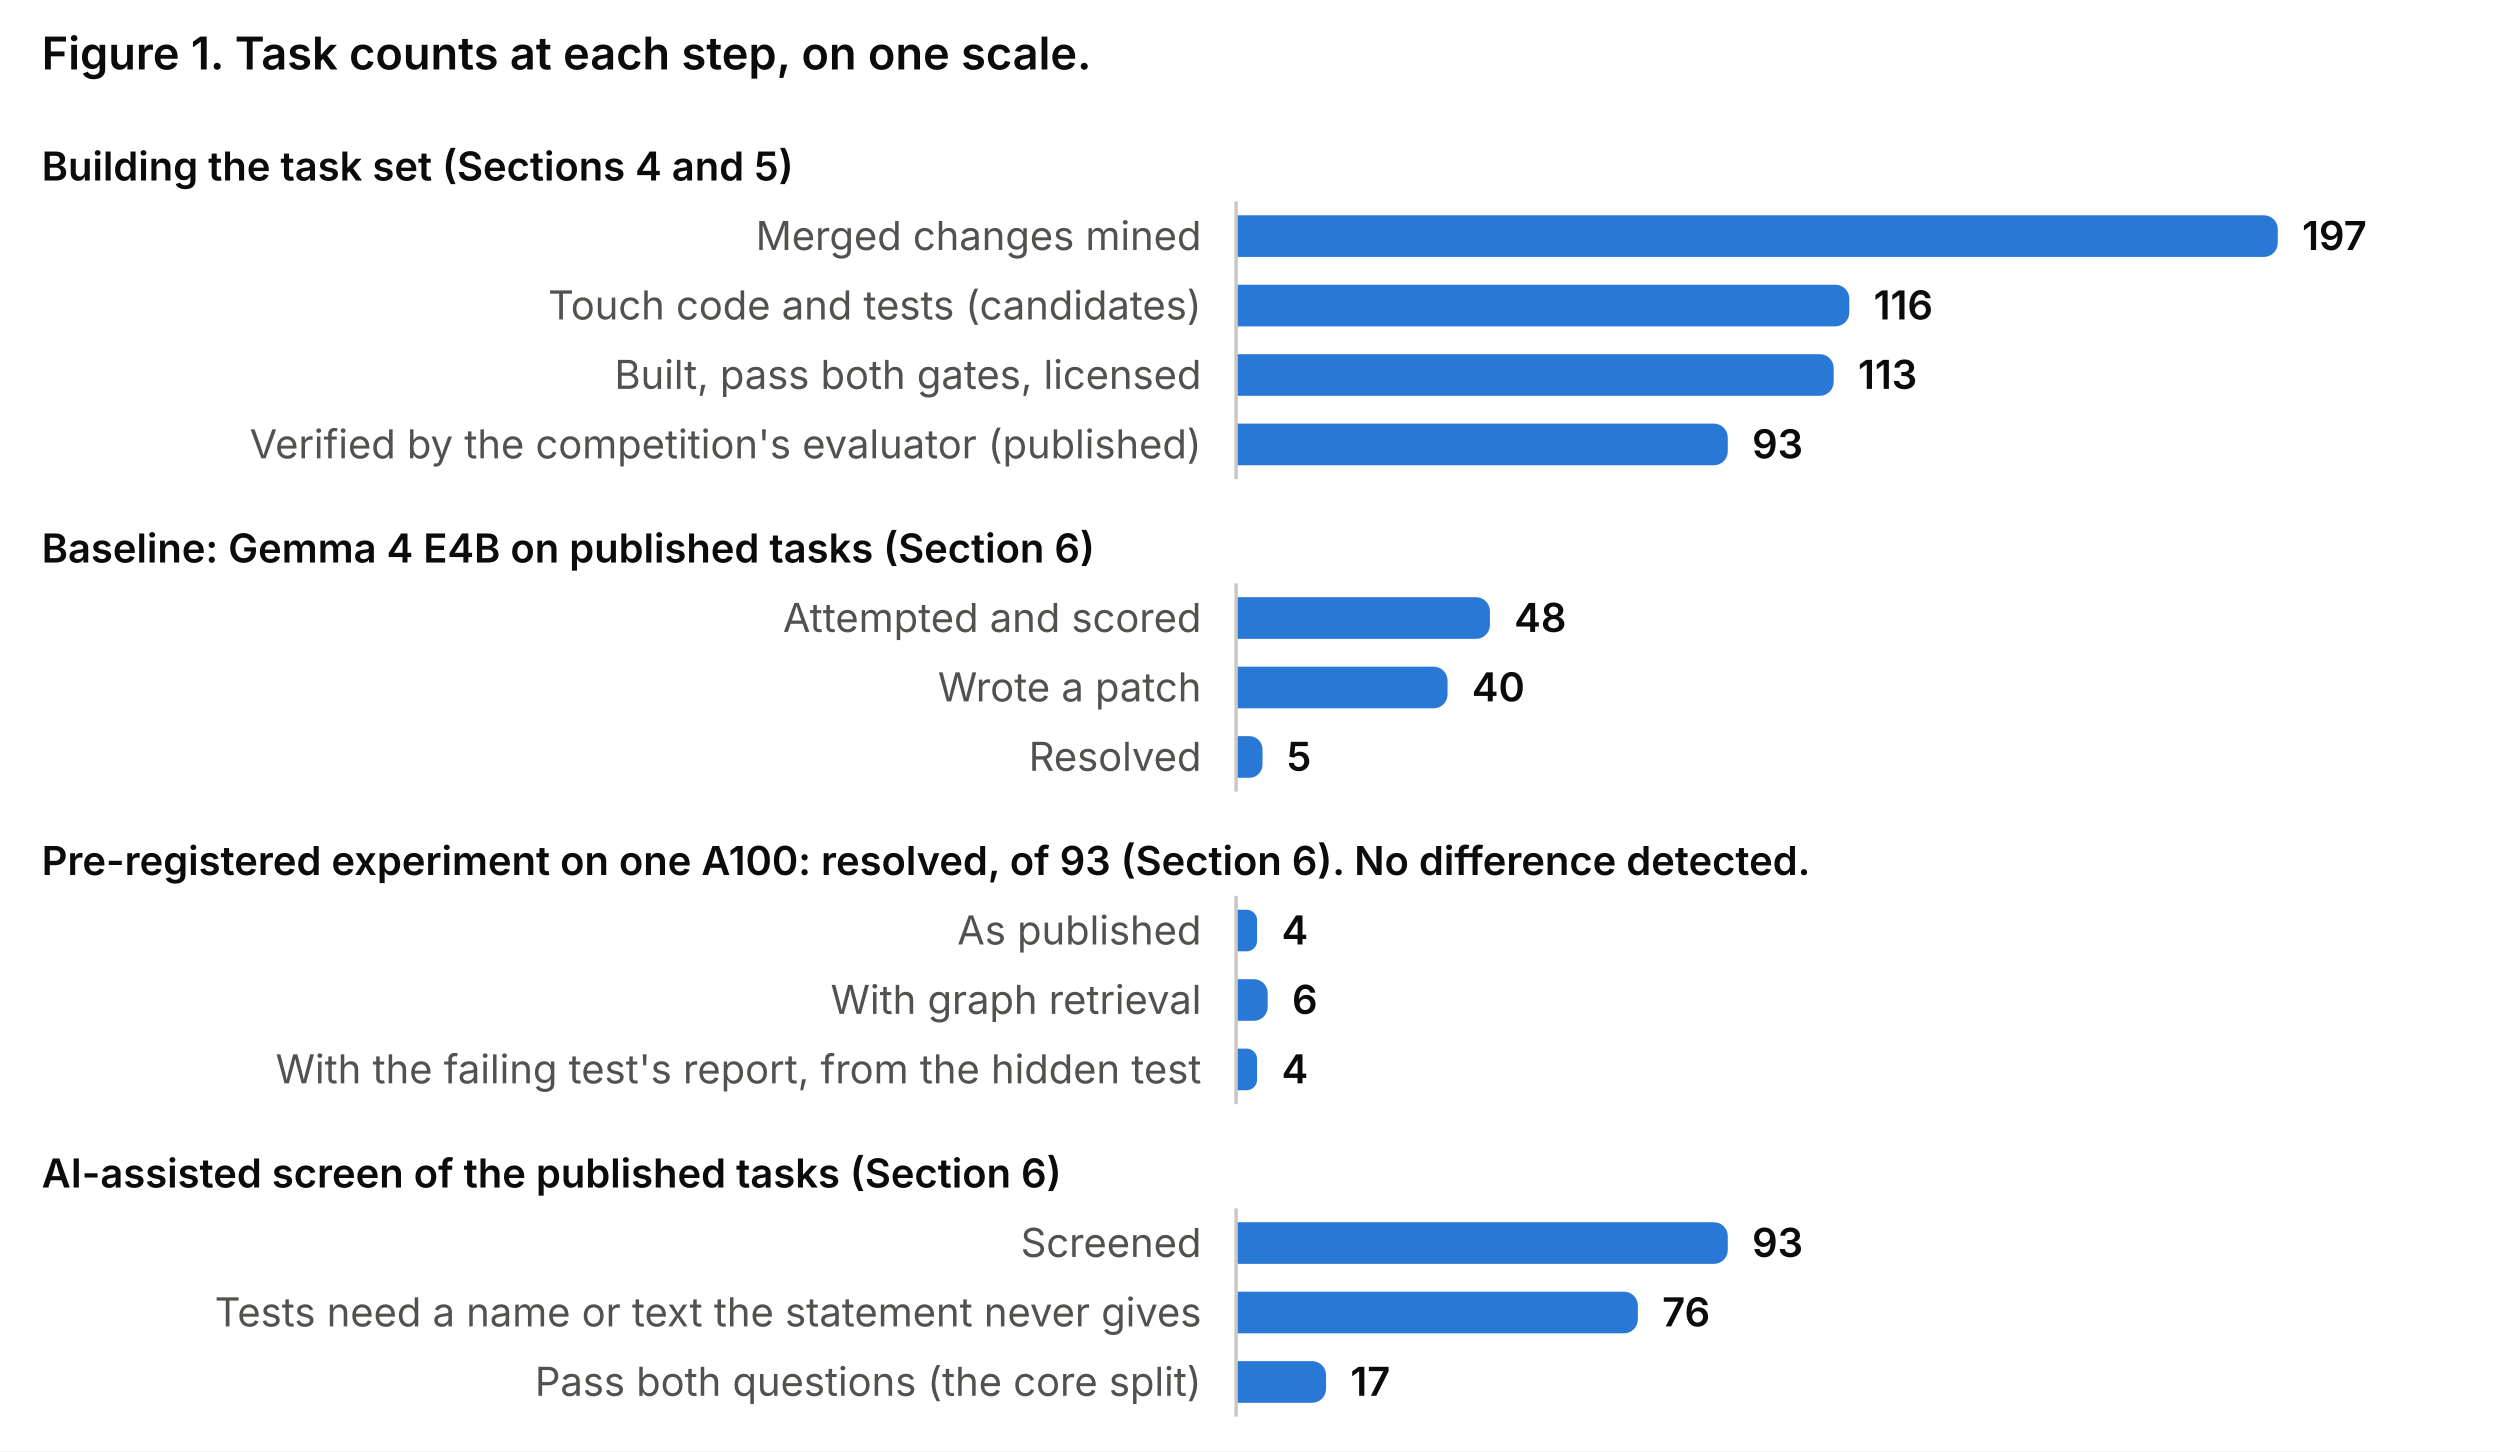
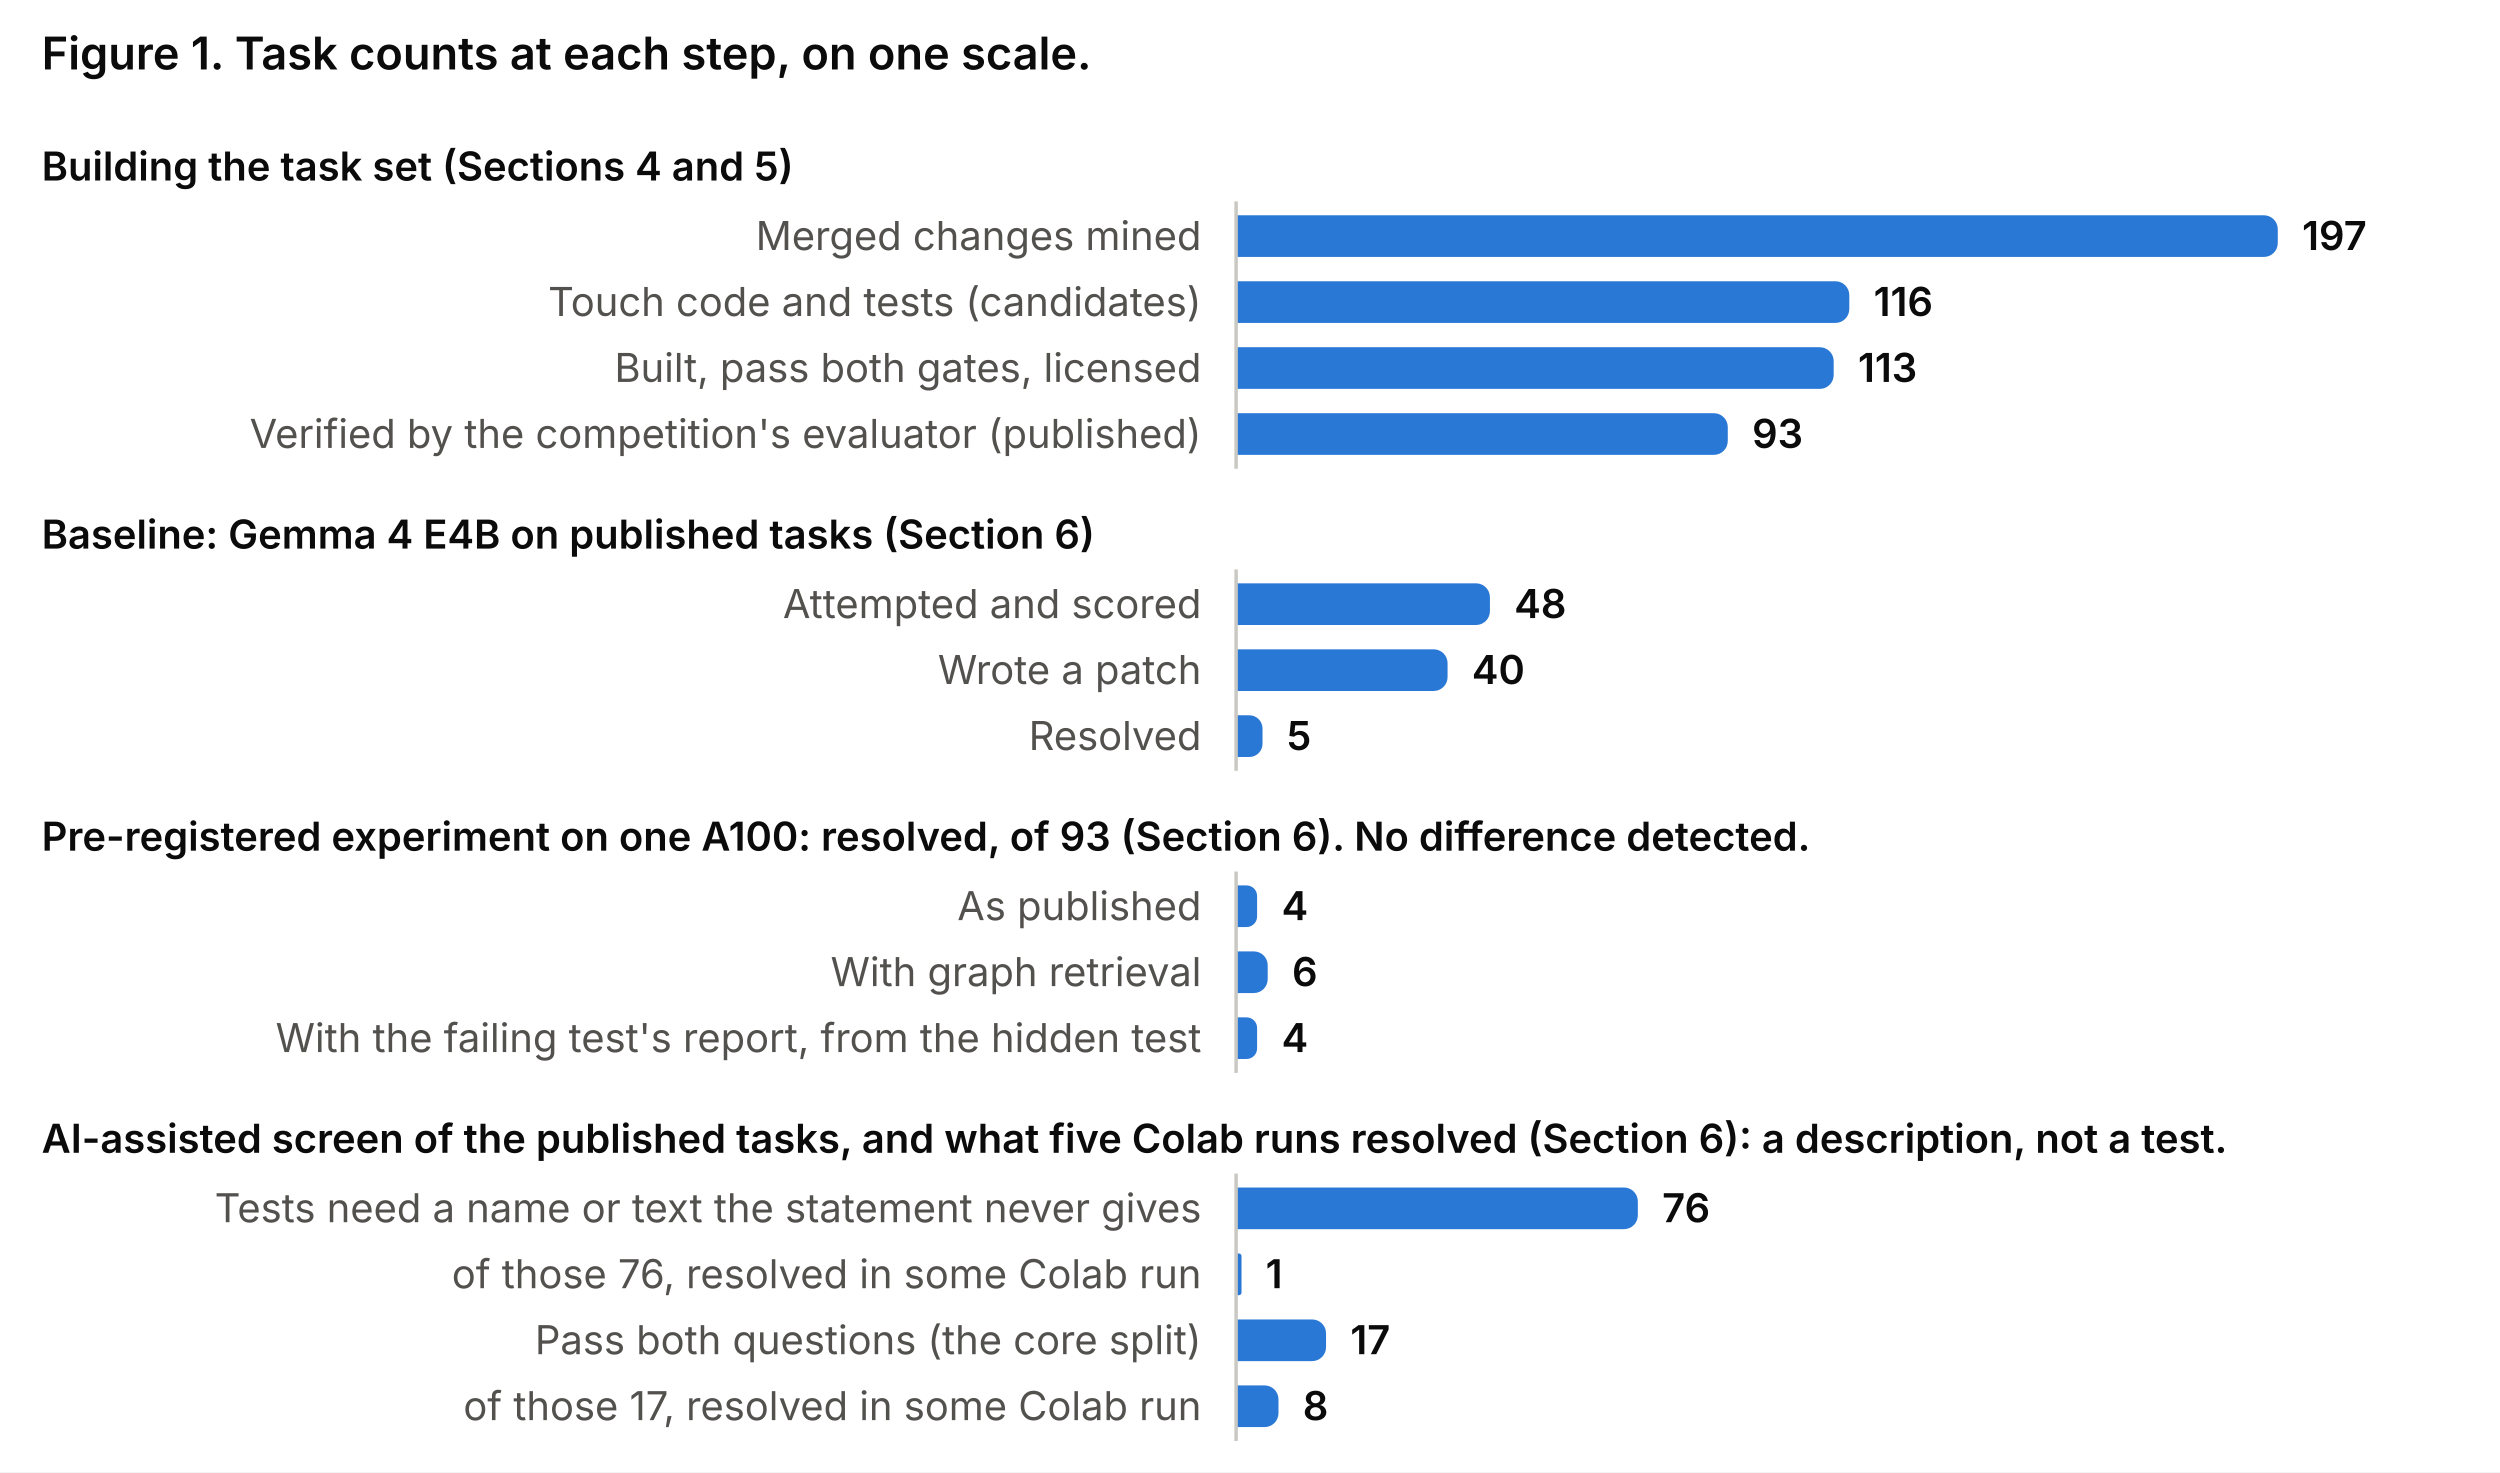
- <svg xmlns="http://www.w3.org/2000/svg" viewBox="0 0 720 418" width="720" height="418" role="img" aria-label="Figure 1. Task counts at each step, on one scale. Merged changes mined: 197; Touch code and tests (candidates): 116; Built, pass both gates, licensed: 113; Verified by the competition's evaluator (published): 93; Attempted and scored: 48; Wrote a patch: 40; Resolved: 5; As published: 4; With graph retrieval: 6; With the failing test's report, from the hidden test: 4; Screened: 93; Tests need a name or text the statement never gives: 76; Pass both questions (the core split): 17" font-family="Inter, 'Helvetica Neue', Arial, 'Liberation Sans', sans-serif">
-   <rect width="720" height="418" fill="#ffffff" />
+ <svg xmlns="http://www.w3.org/2000/svg" viewBox="0 0 720 424" width="720" height="424" role="img" aria-label="Figure 1. Task counts at each step, on one scale. Merged changes mined: 197; Touch code and tests (candidates): 116; Built, pass both gates, licensed: 113; Verified by the competition's evaluator (published): 93; Attempted and scored: 48; Wrote a patch: 40; Resolved: 5; As published: 4; With graph retrieval: 6; With the failing test's report, from the hidden test: 4; Tests need a name or text the statement never gives: 76; of those 76, resolved in some Colab run: 1; Pass both questions (the core split): 17; of those 17, resolved in some Colab run: 8" font-family="Inter, 'Helvetica Neue', Arial, 'Liberation Sans', sans-serif">
+   <rect width="720" height="424" fill="#ffffff" />
  <text x="12" y="20" font-size="13" font-weight="600" fill="#0b0b0b">Figure 1. Task counts at each step, on one scale.</text>
  <text x="12" y="52" font-size="11.5" font-weight="600" fill="#0b0b0b">Building the task set (Sections 4 and 5)</text>
  <text x="346" y="72.0" font-size="11.5" text-anchor="end" fill="#52514e">Merged changes mined</text>
  <path d="M356,62 h296.0 a4,4 0 0 1 4,4 v4.0 a4,4 0 0 1 -4,4 h-296.0 z" fill="#2a78d6" />
  <text x="663.0" y="72.0" font-size="11.5" font-weight="600" fill="#0b0b0b">197</text>
-   <text x="346" y="92.0" font-size="11.5" text-anchor="end" fill="#52514e">Touch code and tests (candidates)</text>
-   <path d="M356,82 h172.6 a4,4 0 0 1 4,4 v4.0 a4,4 0 0 1 -4,4 h-172.6 z" fill="#2a78d6" />
-   <text x="539.6" y="92.0" font-size="11.5" font-weight="600" fill="#0b0b0b">116</text>
-   <text x="346" y="112.0" font-size="11.5" text-anchor="end" fill="#52514e">Built, pass both gates, licensed</text>
-   <path d="M356,102 h168.1 a4,4 0 0 1 4,4 v4.0 a4,4 0 0 1 -4,4 h-168.1 z" fill="#2a78d6" />
-   <text x="535.1" y="112.0" font-size="11.5" font-weight="600" fill="#0b0b0b">113</text>
-   <text x="346" y="132.0" font-size="11.5" text-anchor="end" fill="#52514e">Verified by the competition's evaluator (published)</text>
-   <path d="M356,122 h137.6 a4,4 0 0 1 4,4 v4.0 a4,4 0 0 1 -4,4 h-137.6 z" fill="#2a78d6" />
-   <text x="504.6" y="132.0" font-size="11.5" font-weight="600" fill="#0b0b0b">93</text>
-   <line x1="356" y1="58" x2="356" y2="138" stroke="#c9c8c2" stroke-width="1" />
-   <text x="12" y="162" font-size="11.5" font-weight="600" fill="#0b0b0b">Baseline: Gemma 4 E4B on published tasks (Section 6)</text>
-   <text x="346" y="182.0" font-size="11.5" text-anchor="end" fill="#52514e">Attempted and scored</text>
-   <path d="M356,172 h69.1 a4,4 0 0 1 4,4 v4.0 a4,4 0 0 1 -4,4 h-69.1 z" fill="#2a78d6" />
-   <text x="436.1" y="182.0" font-size="11.5" font-weight="600" fill="#0b0b0b">48</text>
-   <text x="346" y="202.0" font-size="11.5" text-anchor="end" fill="#52514e">Wrote a patch</text>
-   <path d="M356,192 h56.9 a4,4 0 0 1 4,4 v4.0 a4,4 0 0 1 -4,4 h-56.9 z" fill="#2a78d6" />
-   <text x="423.9" y="202.0" font-size="11.5" font-weight="600" fill="#0b0b0b">40</text>
-   <text x="346" y="222.0" font-size="11.5" text-anchor="end" fill="#52514e">Resolved</text>
-   <path d="M356,212 h3.8 a3.807,3.807 0 0 1 3.807,3.807 v4.4 a3.807,3.807 0 0 1 -3.807,3.807 h-3.8 z" fill="#2a78d6" />
-   <text x="370.6" y="222.0" font-size="11.5" font-weight="600" fill="#0b0b0b">5</text>
-   <line x1="356" y1="168" x2="356" y2="228" stroke="#c9c8c2" stroke-width="1" />
-   <text x="12" y="252" font-size="11.5" font-weight="600" fill="#0b0b0b">Pre-registered experiment on one A100: resolved, of 93 (Section 6). No difference detected.</text>
-   <text x="346" y="272.0" font-size="11.5" text-anchor="end" fill="#52514e">As published</text>
-   <path d="M356,262 h3.0 a3.046,3.046 0 0 1 3.046,3.046 v5.9 a3.046,3.046 0 0 1 -3.046,3.046 h-3.0 z" fill="#2a78d6" />
-   <text x="369.1" y="272.0" font-size="11.5" font-weight="600" fill="#0b0b0b">4</text>
-   <text x="346" y="292.0" font-size="11.5" text-anchor="end" fill="#52514e">With graph retrieval</text>
-   <path d="M356,282 h5.1 a4,4 0 0 1 4,4 v4.0 a4,4 0 0 1 -4,4 h-5.1 z" fill="#2a78d6" />
-   <text x="372.1" y="292.0" font-size="11.5" font-weight="600" fill="#0b0b0b">6</text>
-   <text x="346" y="312.0" font-size="11.5" text-anchor="end" fill="#52514e">With the failing test's report, from the hidden test</text>
-   <path d="M356,302 h3.0 a3.046,3.046 0 0 1 3.046,3.046 v5.9 a3.046,3.046 0 0 1 -3.046,3.046 h-3.0 z" fill="#2a78d6" />
-   <text x="369.1" y="312.0" font-size="11.5" font-weight="600" fill="#0b0b0b">4</text>
-   <line x1="356" y1="258" x2="356" y2="318" stroke="#c9c8c2" stroke-width="1" />
-   <text x="12" y="342" font-size="11.5" font-weight="600" fill="#0b0b0b">AI-assisted screen of the published tasks (Section 6)</text>
-   <text x="346" y="362.0" font-size="11.5" text-anchor="end" fill="#52514e">Screened</text>
-   <path d="M356,352 h137.6 a4,4 0 0 1 4,4 v4.0 a4,4 0 0 1 -4,4 h-137.6 z" fill="#2a78d6" />
-   <text x="504.6" y="362.0" font-size="11.5" font-weight="600" fill="#0b0b0b">93</text>
-   <text x="346" y="382.0" font-size="11.5" text-anchor="end" fill="#52514e">Tests need a name or text the statement never gives</text>
-   <path d="M356,372 h111.7 a4,4 0 0 1 4,4 v4.0 a4,4 0 0 1 -4,4 h-111.7 z" fill="#2a78d6" />
-   <text x="478.7" y="382.0" font-size="11.5" font-weight="600" fill="#0b0b0b">76</text>
-   <text x="346" y="402.0" font-size="11.5" text-anchor="end" fill="#52514e">Pass both questions (the core split)</text>
-   <path d="M356,392 h21.9 a4,4 0 0 1 4,4 v4.0 a4,4 0 0 1 -4,4 h-21.9 z" fill="#2a78d6" />
-   <text x="388.9" y="402.0" font-size="11.5" font-weight="600" fill="#0b0b0b">17</text>
-   <line x1="356" y1="348" x2="356" y2="408" stroke="#c9c8c2" stroke-width="1" />
+   <text x="346" y="91.0" font-size="11.5" text-anchor="end" fill="#52514e">Touch code and tests (candidates)</text>
+   <path d="M356,81 h172.6 a4,4 0 0 1 4,4 v4.0 a4,4 0 0 1 -4,4 h-172.6 z" fill="#2a78d6" />
+   <text x="539.6" y="91.0" font-size="11.5" font-weight="600" fill="#0b0b0b">116</text>
+   <text x="346" y="110.0" font-size="11.5" text-anchor="end" fill="#52514e">Built, pass both gates, licensed</text>
+   <path d="M356,100 h168.1 a4,4 0 0 1 4,4 v4.0 a4,4 0 0 1 -4,4 h-168.1 z" fill="#2a78d6" />
+   <text x="535.1" y="110.0" font-size="11.5" font-weight="600" fill="#0b0b0b">113</text>
+   <text x="346" y="129.0" font-size="11.5" text-anchor="end" fill="#52514e">Verified by the competition's evaluator (published)</text>
+   <path d="M356,119 h137.6 a4,4 0 0 1 4,4 v4.0 a4,4 0 0 1 -4,4 h-137.6 z" fill="#2a78d6" />
+   <text x="504.6" y="129.0" font-size="11.5" font-weight="600" fill="#0b0b0b">93</text>
+   <line x1="356" y1="58" x2="356" y2="135" stroke="#c9c8c2" stroke-width="1" />
+   <text x="12" y="158" font-size="11.5" font-weight="600" fill="#0b0b0b">Baseline: Gemma 4 E4B on published tasks (Section 6)</text>
+   <text x="346" y="178.0" font-size="11.5" text-anchor="end" fill="#52514e">Attempted and scored</text>
+   <path d="M356,168 h69.1 a4,4 0 0 1 4,4 v4.0 a4,4 0 0 1 -4,4 h-69.1 z" fill="#2a78d6" />
+   <text x="436.1" y="178.0" font-size="11.5" font-weight="600" fill="#0b0b0b">48</text>
+   <text x="346" y="197.0" font-size="11.5" text-anchor="end" fill="#52514e">Wrote a patch</text>
+   <path d="M356,187 h56.9 a4,4 0 0 1 4,4 v4.0 a4,4 0 0 1 -4,4 h-56.9 z" fill="#2a78d6" />
+   <text x="423.9" y="197.0" font-size="11.5" font-weight="600" fill="#0b0b0b">40</text>
+   <text x="346" y="216.0" font-size="11.5" text-anchor="end" fill="#52514e">Resolved</text>
+   <path d="M356,206 h3.8 a3.807,3.807 0 0 1 3.807,3.807 v4.4 a3.807,3.807 0 0 1 -3.807,3.807 h-3.8 z" fill="#2a78d6" />
+   <text x="370.6" y="216.0" font-size="11.5" font-weight="600" fill="#0b0b0b">5</text>
+   <line x1="356" y1="164" x2="356" y2="222" stroke="#c9c8c2" stroke-width="1" />
+   <text x="12" y="245" font-size="11.5" font-weight="600" fill="#0b0b0b">Pre-registered experiment on one A100: resolved, of 93 (Section 6). No difference detected.</text>
+   <text x="346" y="265.0" font-size="11.5" text-anchor="end" fill="#52514e">As published</text>
+   <path d="M356,255 h3.0 a3.046,3.046 0 0 1 3.046,3.046 v5.9 a3.046,3.046 0 0 1 -3.046,3.046 h-3.0 z" fill="#2a78d6" />
+   <text x="369.1" y="265.0" font-size="11.5" font-weight="600" fill="#0b0b0b">4</text>
+   <text x="346" y="284.0" font-size="11.5" text-anchor="end" fill="#52514e">With graph retrieval</text>
+   <path d="M356,274 h5.1 a4,4 0 0 1 4,4 v4.0 a4,4 0 0 1 -4,4 h-5.1 z" fill="#2a78d6" />
+   <text x="372.1" y="284.0" font-size="11.5" font-weight="600" fill="#0b0b0b">6</text>
+   <text x="346" y="303.0" font-size="11.5" text-anchor="end" fill="#52514e">With the failing test's report, from the hidden test</text>
+   <path d="M356,293 h3.0 a3.046,3.046 0 0 1 3.046,3.046 v5.9 a3.046,3.046 0 0 1 -3.046,3.046 h-3.0 z" fill="#2a78d6" />
+   <text x="369.1" y="303.0" font-size="11.5" font-weight="600" fill="#0b0b0b">4</text>
+   <line x1="356" y1="251" x2="356" y2="309" stroke="#c9c8c2" stroke-width="1" />
+   <text x="12" y="332" font-size="11.5" font-weight="600" fill="#0b0b0b">AI-assisted screen of the published tasks, and what five Colab runs resolved (Section 6): a description, not a test.</text>
+   <text x="346" y="352.0" font-size="11.5" text-anchor="end" fill="#52514e">Tests need a name or text the statement never gives</text>
+   <path d="M356,342 h111.7 a4,4 0 0 1 4,4 v4.0 a4,4 0 0 1 -4,4 h-111.7 z" fill="#2a78d6" />
+   <text x="478.7" y="352.0" font-size="11.5" font-weight="600" fill="#0b0b0b">76</text>
+   <text x="346" y="371.0" font-size="11.5" text-anchor="end" fill="#52514e">of those 76, resolved in some Colab run</text>
+   <path d="M356,361 h0.8 a0.761,0.761 0 0 1 0.761,0.761 v10.5 a0.761,0.761 0 0 1 -0.761,0.761 h-0.8 z" fill="#2a78d6" />
+   <text x="364.5" y="371.0" font-size="11.5" font-weight="600" fill="#0b0b0b">1</text>
+   <text x="346" y="390.0" font-size="11.5" text-anchor="end" fill="#52514e">Pass both questions (the core split)</text>
+   <path d="M356,380 h21.9 a4,4 0 0 1 4,4 v4.0 a4,4 0 0 1 -4,4 h-21.9 z" fill="#2a78d6" />
+   <text x="388.9" y="390.0" font-size="11.5" font-weight="600" fill="#0b0b0b">17</text>
+   <text x="346" y="409.0" font-size="11.5" text-anchor="end" fill="#52514e">of those 17, resolved in some Colab run</text>
+   <path d="M356,399 h8.2 a4,4 0 0 1 4,4 v4.0 a4,4 0 0 1 -4,4 h-8.2 z" fill="#2a78d6" />
+   <text x="375.2" y="409.0" font-size="11.5" font-weight="600" fill="#0b0b0b">8</text>
+   <line x1="356" y1="338" x2="356" y2="415" stroke="#c9c8c2" stroke-width="1" />
</svg>
